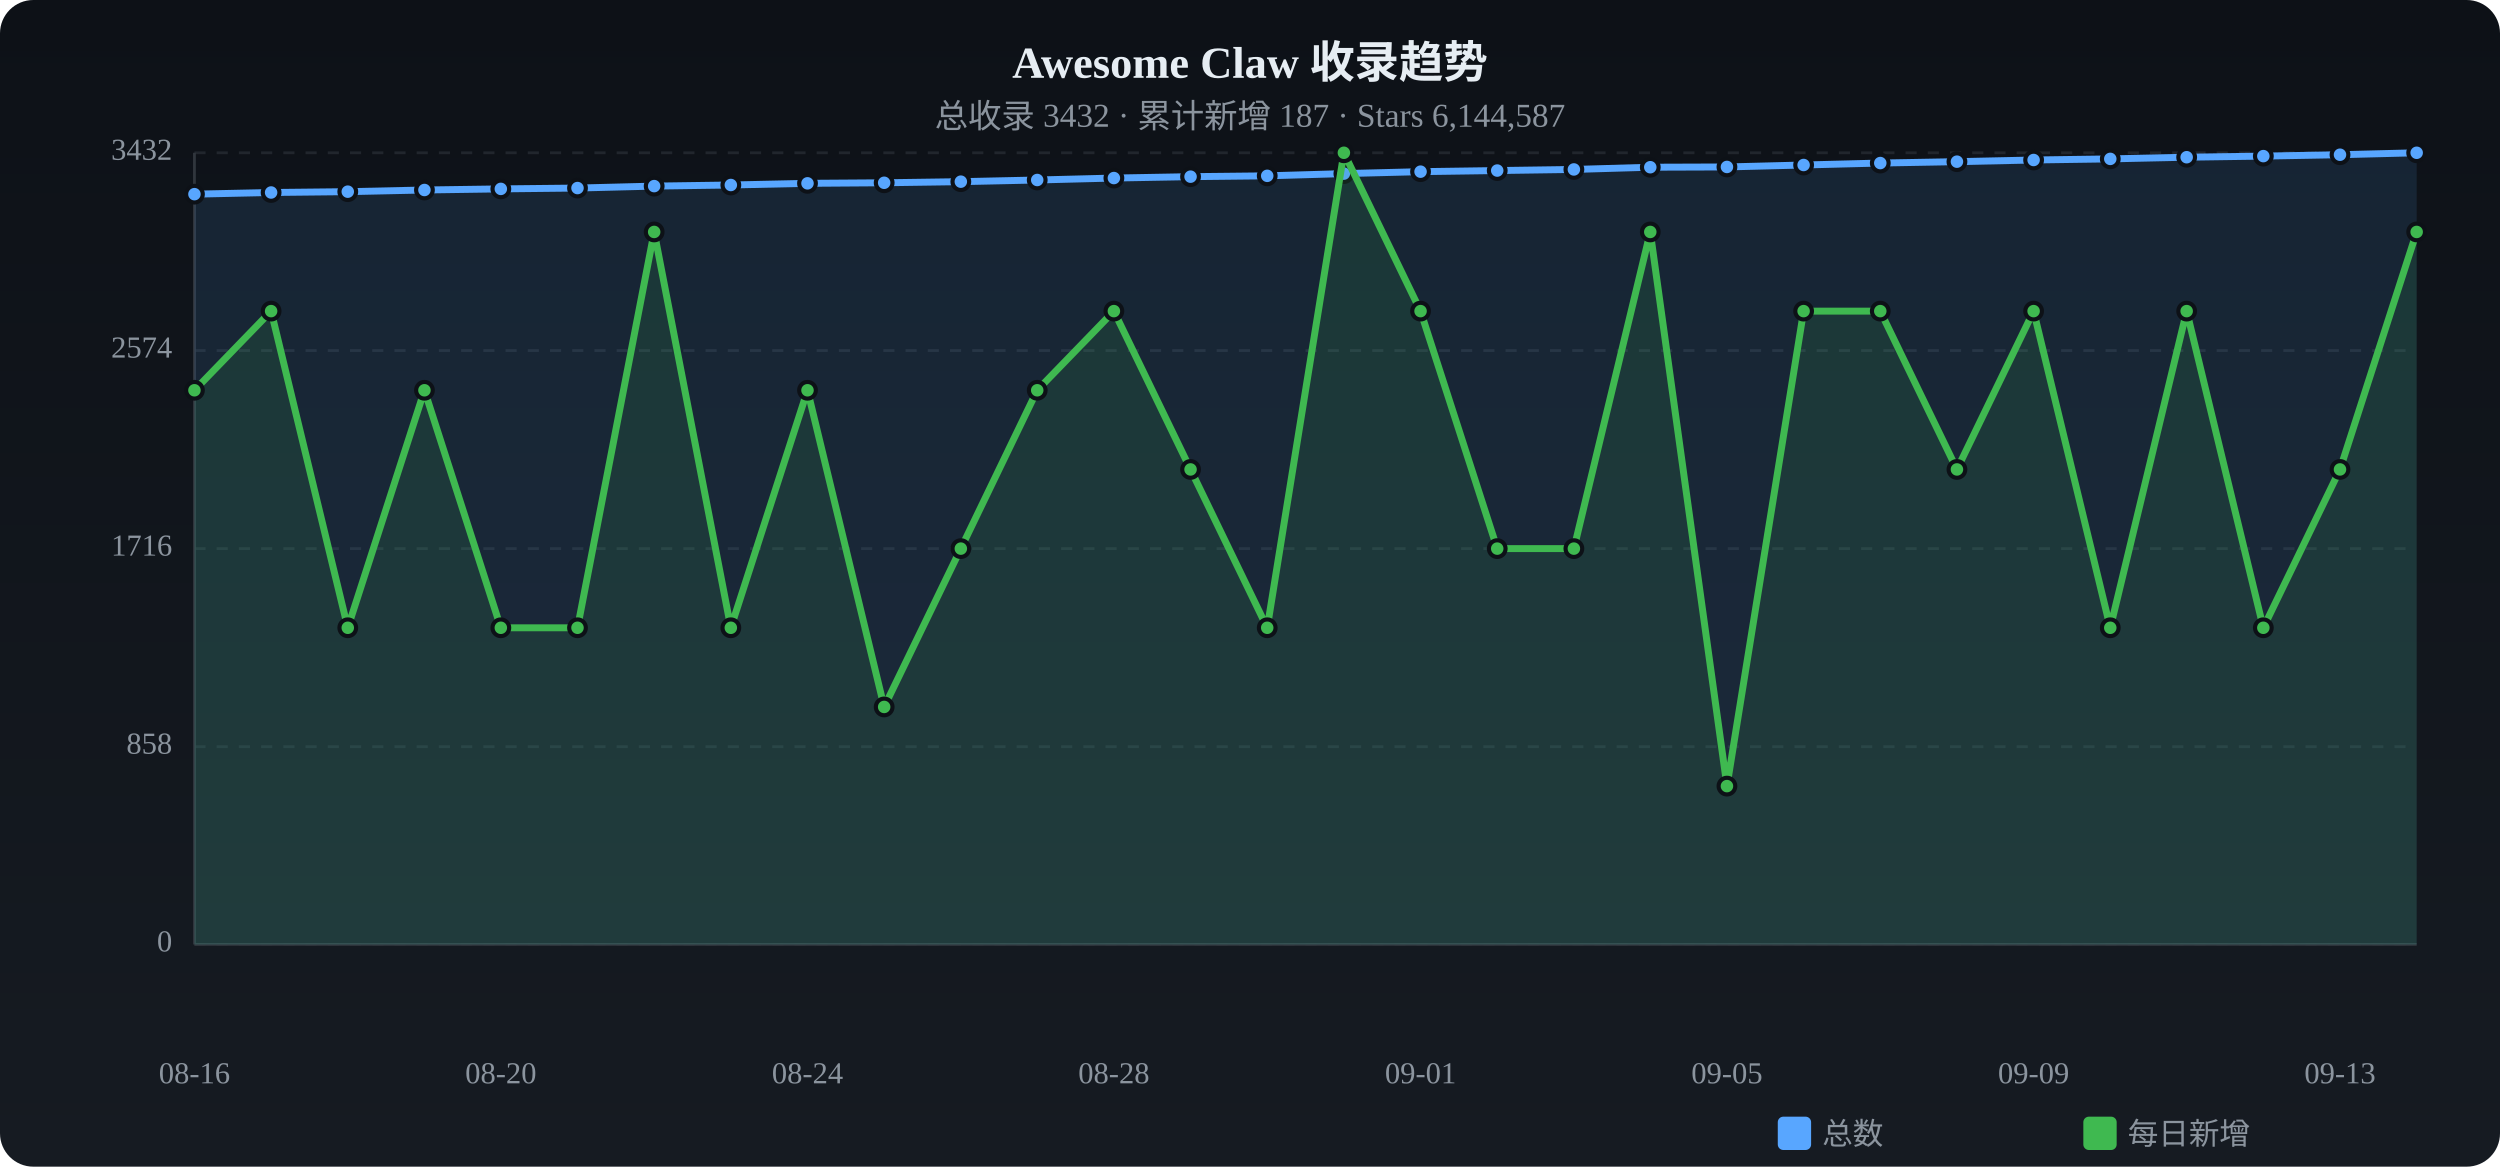
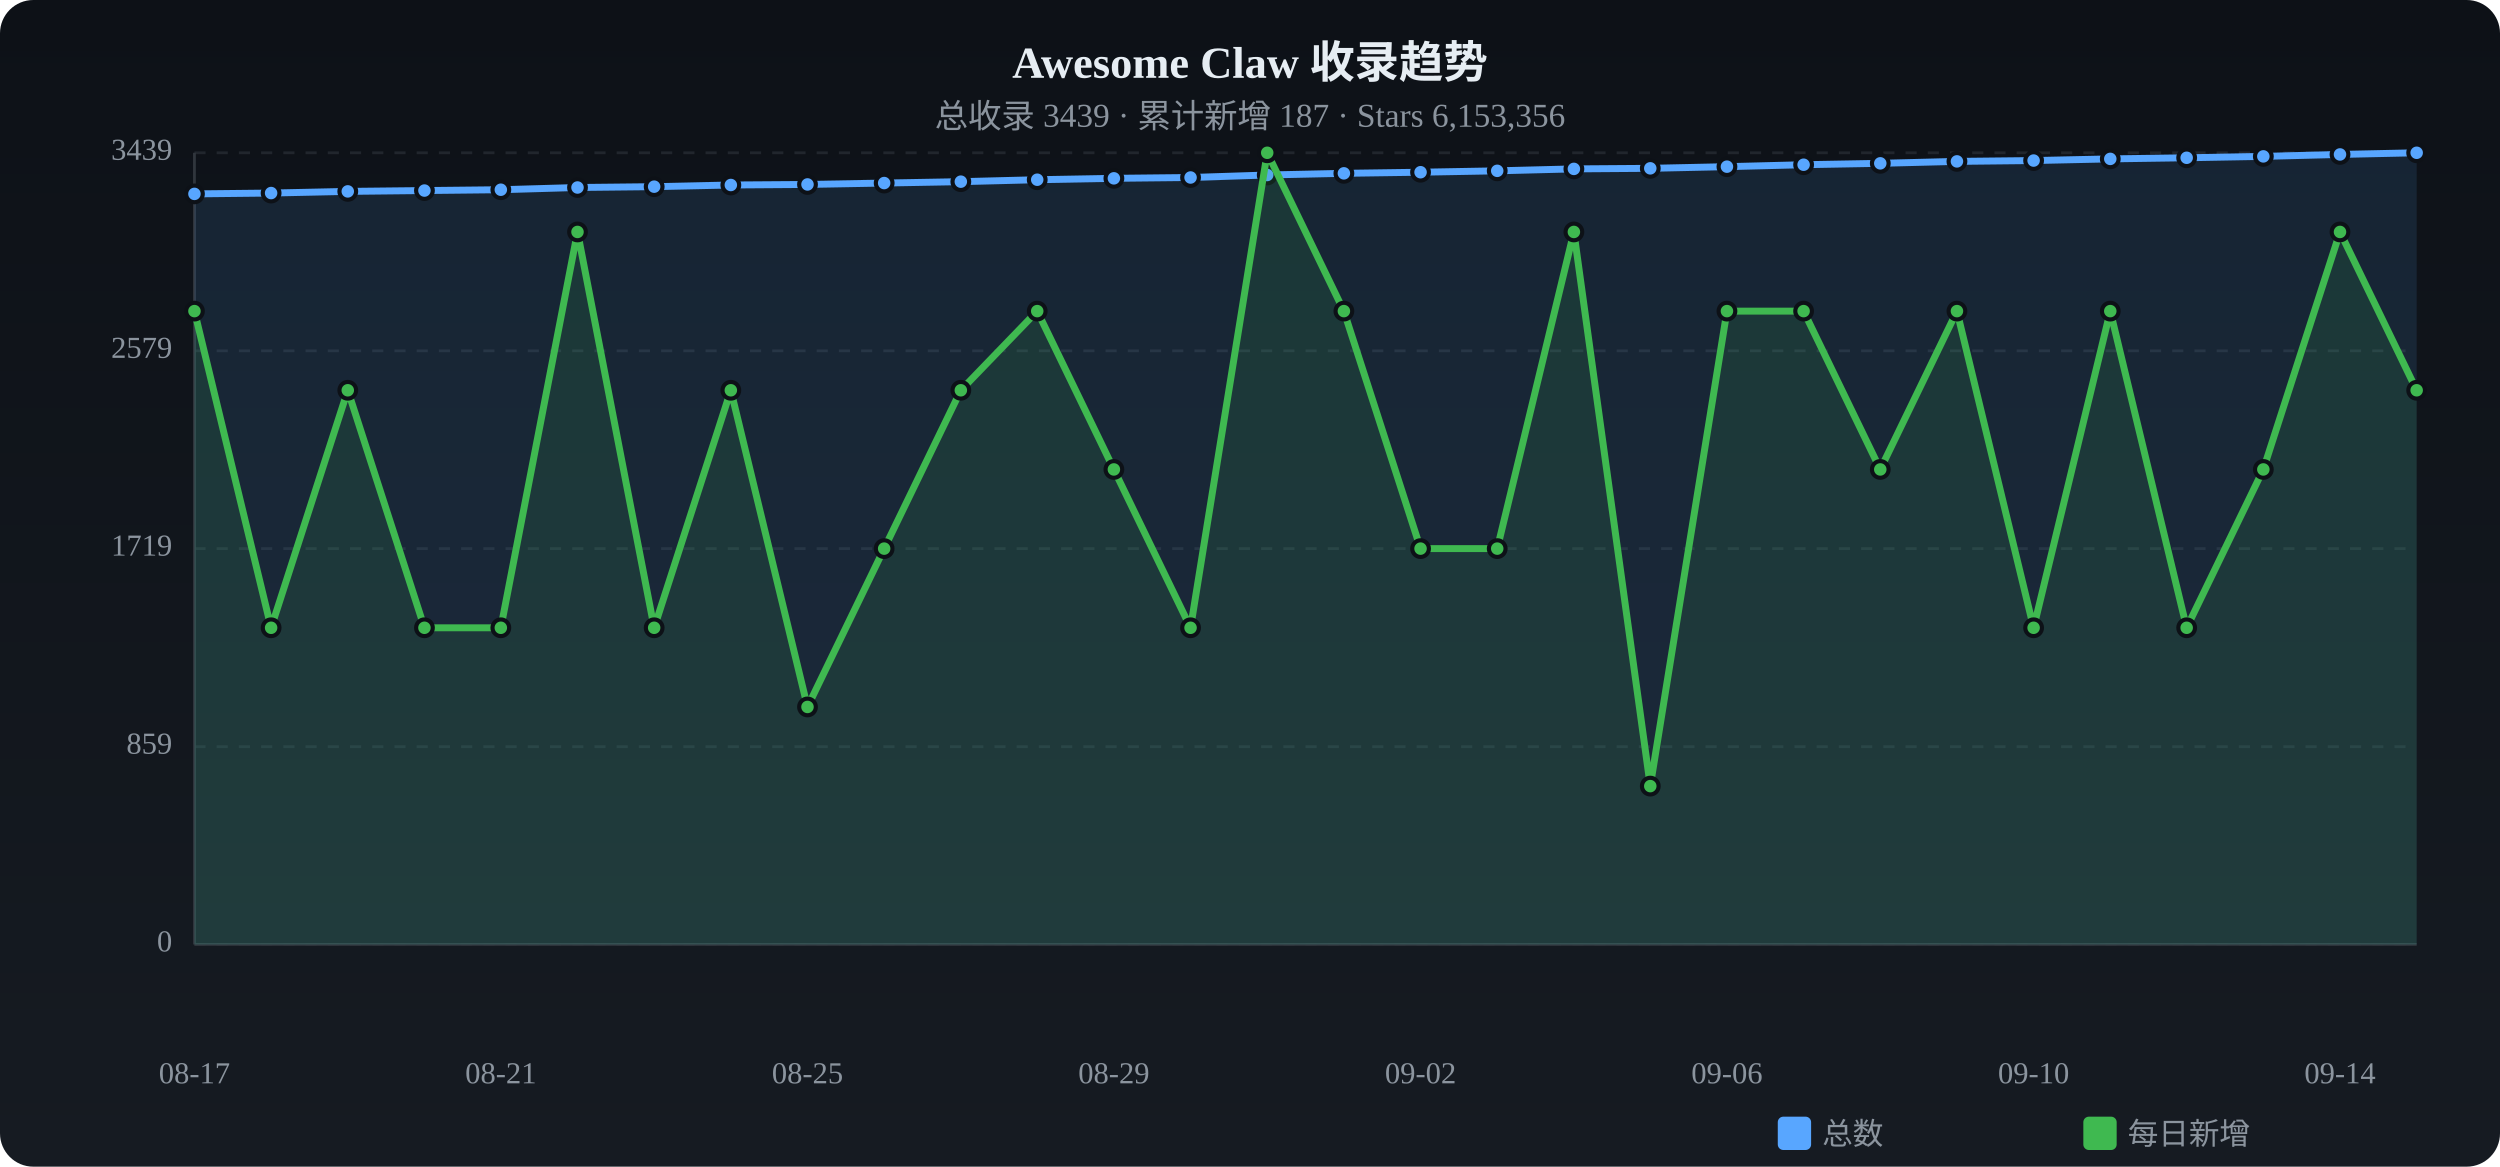
<svg xmlns="http://www.w3.org/2000/svg" viewBox="0 0 900 420" width="900" height="420">
  <defs>
    <linearGradient id="tbg" x1="0%" y1="0%" x2="0%" y2="100%">
      <stop offset="0%" stop-color="#0d1117" />
      <stop offset="100%" stop-color="#161b22" />
    </linearGradient>
  </defs>
  <rect width="900" height="420" rx="12" fill="url(#tbg)" />
  <text x="450.0" y="28" text-anchor="middle" fill="#e6edf3" font-size="16" font-weight="bold">Awesome Claw 收录趋势</text>
-   <text x="450.0" y="46" text-anchor="middle" fill="#8b949e" font-size="12">总收录 3432 · 累计新增 187 · Stars 6,144,587</text>
+   <text x="450.0" y="46" text-anchor="middle" fill="#8b949e" font-size="12">总收录 3439 · 累计新增 187 · Stars 6,153,356</text>
  <text x="62" y="340.0" text-anchor="end" fill="#8b949e" font-size="11" dominant-baseline="middle">0</text>
  <line x1="70" y1="340.0" x2="870" y2="340.0" stroke="#21262d" stroke-dasharray="4 4" />
-   <text x="62" y="268.8" text-anchor="end" fill="#8b949e" font-size="11" dominant-baseline="middle">858</text>
+   <text x="62" y="268.8" text-anchor="end" fill="#8b949e" font-size="11" dominant-baseline="middle">859</text>
  <line x1="70" y1="268.8" x2="870" y2="268.8" stroke="#21262d" stroke-dasharray="4 4" />
-   <text x="62" y="197.5" text-anchor="end" fill="#8b949e" font-size="11" dominant-baseline="middle">1716</text>
+   <text x="62" y="197.5" text-anchor="end" fill="#8b949e" font-size="11" dominant-baseline="middle">1719</text>
  <line x1="70" y1="197.5" x2="870" y2="197.5" stroke="#21262d" stroke-dasharray="4 4" />
-   <text x="62" y="126.2" text-anchor="end" fill="#8b949e" font-size="11" dominant-baseline="middle">2574</text>
-   <line x1="70" y1="126.2" x2="870" y2="126.2" stroke="#21262d" stroke-dasharray="4 4" />
-   <text x="62" y="55.0" text-anchor="end" fill="#8b949e" font-size="11" dominant-baseline="middle">3432</text>
+   <text x="62" y="126.3" text-anchor="end" fill="#8b949e" font-size="11" dominant-baseline="middle">2579</text>
+   <line x1="70" y1="126.3" x2="870" y2="126.3" stroke="#21262d" stroke-dasharray="4 4" />
+   <text x="62" y="55.0" text-anchor="end" fill="#8b949e" font-size="11" dominant-baseline="middle">3439</text>
  <line x1="70" y1="55.0" x2="870" y2="55.0" stroke="#21262d" stroke-dasharray="4 4" />
  <line x1="70" y1="55" x2="70" y2="340" stroke="#30363d" />
  <line x1="70" y1="340" x2="870" y2="340" stroke="#30363d" />
-   <path d="M70.0,69.9 L97.6,69.3 L125.2,69.0 L152.8,68.4 L180.3,68.0 L207.9,67.7 L235.5,67.0 L263.1,66.6 L290.7,66.0 L318.3,65.8 L345.9,65.4 L373.4,64.8 L401.0,64.1 L428.6,63.6 L456.2,63.3 L483.8,62.5 L511.4,61.8 L539.0,61.4 L566.6,61.0 L594.1,60.2 L621.7,60.1 L649.3,59.4 L676.9,58.7 L704.5,58.2 L732.1,57.6 L759.7,57.2 L787.2,56.6 L814.8,56.2 L842.4,55.7 L870.0,55.0 L870.0,340 L70.0,340 Z" fill="#58a6ff" opacity="0.12" />
-   <polyline points="70.0,69.9 97.6,69.3 125.2,69.0 152.8,68.4 180.3,68.0 207.9,67.7 235.5,67.0 263.1,66.6 290.7,66.0 318.3,65.8 345.9,65.4 373.4,64.8 401.0,64.1 428.6,63.6 456.2,63.3 483.8,62.5 511.4,61.8 539.0,61.4 566.6,61.0 594.1,60.2 621.7,60.1 649.3,59.4 676.9,58.7 704.5,58.2 732.1,57.6 759.7,57.2 787.2,56.6 814.8,56.2 842.4,55.7 870.0,55.0" fill="none" stroke="#58a6ff" stroke-width="2.5" stroke-linecap="round" stroke-linejoin="round" />
-   <circle cx="70.0" cy="69.9" r="3" fill="#58a6ff" stroke="#0d1117" stroke-width="1.5" />
-   <circle cx="97.6" cy="69.3" r="3" fill="#58a6ff" stroke="#0d1117" stroke-width="1.5" />
-   <circle cx="125.2" cy="69.0" r="3" fill="#58a6ff" stroke="#0d1117" stroke-width="1.5" />
-   <circle cx="152.8" cy="68.4" r="3" fill="#58a6ff" stroke="#0d1117" stroke-width="1.5" />
-   <circle cx="180.3" cy="68.0" r="3" fill="#58a6ff" stroke="#0d1117" stroke-width="1.5" />
-   <circle cx="207.9" cy="67.7" r="3" fill="#58a6ff" stroke="#0d1117" stroke-width="1.5" />
-   <circle cx="235.5" cy="67.0" r="3" fill="#58a6ff" stroke="#0d1117" stroke-width="1.5" />
+   <path d="M70.0,69.8 L97.6,69.5 L125.2,68.9 L152.8,68.6 L180.3,68.3 L207.9,67.5 L235.5,67.2 L263.1,66.6 L290.7,66.4 L318.3,65.9 L345.9,65.4 L373.4,64.7 L401.0,64.2 L428.6,63.9 L456.2,63.0 L483.8,62.4 L511.4,62.0 L539.0,61.5 L566.6,60.8 L594.1,60.6 L621.7,60.0 L649.3,59.3 L676.9,58.8 L704.5,58.1 L732.1,57.8 L759.7,57.2 L787.2,56.8 L814.8,56.3 L842.4,55.6 L870.0,55.0 L870.0,340 L70.0,340 Z" fill="#58a6ff" opacity="0.12" />
+   <polyline points="70.0,69.8 97.6,69.5 125.2,68.9 152.8,68.6 180.3,68.3 207.9,67.5 235.5,67.2 263.1,66.6 290.7,66.4 318.3,65.9 345.9,65.4 373.4,64.7 401.0,64.2 428.6,63.9 456.2,63.0 483.8,62.4 511.4,62.0 539.0,61.5 566.6,60.8 594.1,60.6 621.7,60.0 649.3,59.3 676.9,58.8 704.5,58.1 732.1,57.8 759.7,57.2 787.2,56.8 814.8,56.3 842.4,55.6 870.0,55.0" fill="none" stroke="#58a6ff" stroke-width="2.5" stroke-linecap="round" stroke-linejoin="round" />
+   <circle cx="70.0" cy="69.8" r="3" fill="#58a6ff" stroke="#0d1117" stroke-width="1.5" />
+   <circle cx="97.6" cy="69.5" r="3" fill="#58a6ff" stroke="#0d1117" stroke-width="1.5" />
+   <circle cx="125.2" cy="68.9" r="3" fill="#58a6ff" stroke="#0d1117" stroke-width="1.5" />
+   <circle cx="152.8" cy="68.6" r="3" fill="#58a6ff" stroke="#0d1117" stroke-width="1.5" />
+   <circle cx="180.3" cy="68.3" r="3" fill="#58a6ff" stroke="#0d1117" stroke-width="1.5" />
+   <circle cx="207.9" cy="67.5" r="3" fill="#58a6ff" stroke="#0d1117" stroke-width="1.5" />
+   <circle cx="235.5" cy="67.2" r="3" fill="#58a6ff" stroke="#0d1117" stroke-width="1.5" />
  <circle cx="263.1" cy="66.6" r="3" fill="#58a6ff" stroke="#0d1117" stroke-width="1.5" />
-   <circle cx="290.7" cy="66.0" r="3" fill="#58a6ff" stroke="#0d1117" stroke-width="1.5" />
-   <circle cx="318.3" cy="65.8" r="3" fill="#58a6ff" stroke="#0d1117" stroke-width="1.5" />
+   <circle cx="290.7" cy="66.4" r="3" fill="#58a6ff" stroke="#0d1117" stroke-width="1.5" />
+   <circle cx="318.3" cy="65.9" r="3" fill="#58a6ff" stroke="#0d1117" stroke-width="1.5" />
  <circle cx="345.9" cy="65.4" r="3" fill="#58a6ff" stroke="#0d1117" stroke-width="1.5" />
-   <circle cx="373.4" cy="64.8" r="3" fill="#58a6ff" stroke="#0d1117" stroke-width="1.5" />
-   <circle cx="401.0" cy="64.1" r="3" fill="#58a6ff" stroke="#0d1117" stroke-width="1.5" />
-   <circle cx="428.6" cy="63.6" r="3" fill="#58a6ff" stroke="#0d1117" stroke-width="1.5" />
-   <circle cx="456.2" cy="63.3" r="3" fill="#58a6ff" stroke="#0d1117" stroke-width="1.5" />
-   <circle cx="483.8" cy="62.5" r="3" fill="#58a6ff" stroke="#0d1117" stroke-width="1.5" />
-   <circle cx="511.4" cy="61.8" r="3" fill="#58a6ff" stroke="#0d1117" stroke-width="1.5" />
-   <circle cx="539.0" cy="61.4" r="3" fill="#58a6ff" stroke="#0d1117" stroke-width="1.5" />
-   <circle cx="566.6" cy="61.0" r="3" fill="#58a6ff" stroke="#0d1117" stroke-width="1.5" />
-   <circle cx="594.1" cy="60.2" r="3" fill="#58a6ff" stroke="#0d1117" stroke-width="1.5" />
-   <circle cx="621.7" cy="60.1" r="3" fill="#58a6ff" stroke="#0d1117" stroke-width="1.5" />
-   <circle cx="649.3" cy="59.4" r="3" fill="#58a6ff" stroke="#0d1117" stroke-width="1.5" />
-   <circle cx="676.9" cy="58.7" r="3" fill="#58a6ff" stroke="#0d1117" stroke-width="1.5" />
-   <circle cx="704.5" cy="58.2" r="3" fill="#58a6ff" stroke="#0d1117" stroke-width="1.5" />
-   <circle cx="732.1" cy="57.6" r="3" fill="#58a6ff" stroke="#0d1117" stroke-width="1.5" />
+   <circle cx="373.4" cy="64.7" r="3" fill="#58a6ff" stroke="#0d1117" stroke-width="1.5" />
+   <circle cx="401.0" cy="64.2" r="3" fill="#58a6ff" stroke="#0d1117" stroke-width="1.5" />
+   <circle cx="428.6" cy="63.9" r="3" fill="#58a6ff" stroke="#0d1117" stroke-width="1.5" />
+   <circle cx="456.2" cy="63.0" r="3" fill="#58a6ff" stroke="#0d1117" stroke-width="1.5" />
+   <circle cx="483.8" cy="62.4" r="3" fill="#58a6ff" stroke="#0d1117" stroke-width="1.5" />
+   <circle cx="511.4" cy="62.0" r="3" fill="#58a6ff" stroke="#0d1117" stroke-width="1.5" />
+   <circle cx="539.0" cy="61.5" r="3" fill="#58a6ff" stroke="#0d1117" stroke-width="1.5" />
+   <circle cx="566.6" cy="60.8" r="3" fill="#58a6ff" stroke="#0d1117" stroke-width="1.5" />
+   <circle cx="594.1" cy="60.6" r="3" fill="#58a6ff" stroke="#0d1117" stroke-width="1.5" />
+   <circle cx="621.7" cy="60.0" r="3" fill="#58a6ff" stroke="#0d1117" stroke-width="1.5" />
+   <circle cx="649.3" cy="59.3" r="3" fill="#58a6ff" stroke="#0d1117" stroke-width="1.5" />
+   <circle cx="676.9" cy="58.8" r="3" fill="#58a6ff" stroke="#0d1117" stroke-width="1.5" />
+   <circle cx="704.5" cy="58.1" r="3" fill="#58a6ff" stroke="#0d1117" stroke-width="1.5" />
+   <circle cx="732.1" cy="57.8" r="3" fill="#58a6ff" stroke="#0d1117" stroke-width="1.5" />
  <circle cx="759.7" cy="57.2" r="3" fill="#58a6ff" stroke="#0d1117" stroke-width="1.5" />
-   <circle cx="787.2" cy="56.6" r="3" fill="#58a6ff" stroke="#0d1117" stroke-width="1.5" />
-   <circle cx="814.8" cy="56.2" r="3" fill="#58a6ff" stroke="#0d1117" stroke-width="1.5" />
-   <circle cx="842.4" cy="55.7" r="3" fill="#58a6ff" stroke="#0d1117" stroke-width="1.5" />
+   <circle cx="787.2" cy="56.8" r="3" fill="#58a6ff" stroke="#0d1117" stroke-width="1.5" />
+   <circle cx="814.8" cy="56.3" r="3" fill="#58a6ff" stroke="#0d1117" stroke-width="1.5" />
+   <circle cx="842.4" cy="55.6" r="3" fill="#58a6ff" stroke="#0d1117" stroke-width="1.5" />
  <circle cx="870.0" cy="55.0" r="3" fill="#58a6ff" stroke="#0d1117" stroke-width="1.5" />
-   <path d="M70.0,140.5 L97.6,112.0 L125.2,226.0 L152.8,140.5 L180.3,226.0 L207.9,226.0 L235.5,83.5 L263.1,226.0 L290.7,140.5 L318.3,254.5 L345.9,197.5 L373.4,140.5 L401.0,112.0 L428.6,169.0 L456.2,226.0 L483.8,55.0 L511.4,112.0 L539.0,197.5 L566.6,197.5 L594.1,83.5 L621.7,283.0 L649.3,112.0 L676.9,112.0 L704.5,169.0 L732.1,112.0 L759.7,226.0 L787.2,112.0 L814.8,226.0 L842.4,169.0 L870.0,83.5 L870.0,340 L70.0,340 Z" fill="#3fb950" opacity="0.12" />
-   <polyline points="70.0,140.5 97.6,112.0 125.2,226.0 152.8,140.5 180.3,226.0 207.9,226.0 235.5,83.5 263.1,226.0 290.7,140.5 318.3,254.5 345.9,197.5 373.4,140.5 401.0,112.0 428.6,169.0 456.2,226.0 483.8,55.0 511.4,112.0 539.0,197.5 566.6,197.5 594.1,83.5 621.7,283.0 649.3,112.0 676.9,112.0 704.5,169.0 732.1,112.0 759.7,226.0 787.2,112.0 814.8,226.0 842.4,169.0 870.0,83.5" fill="none" stroke="#3fb950" stroke-width="2.5" stroke-linecap="round" stroke-linejoin="round" />
-   <circle cx="70.0" cy="140.5" r="3" fill="#3fb950" stroke="#0d1117" stroke-width="1.5" />
-   <circle cx="97.6" cy="112.0" r="3" fill="#3fb950" stroke="#0d1117" stroke-width="1.5" />
-   <circle cx="125.2" cy="226.0" r="3" fill="#3fb950" stroke="#0d1117" stroke-width="1.5" />
-   <circle cx="152.8" cy="140.5" r="3" fill="#3fb950" stroke="#0d1117" stroke-width="1.5" />
+   <path d="M70.0,112.0 L97.6,226.0 L125.2,140.5 L152.8,226.0 L180.3,226.0 L207.9,83.5 L235.5,226.0 L263.1,140.5 L290.7,254.5 L318.3,197.5 L345.9,140.5 L373.4,112.0 L401.0,169.0 L428.6,226.0 L456.2,55.0 L483.8,112.0 L511.4,197.5 L539.0,197.5 L566.6,83.5 L594.1,283.0 L621.7,112.0 L649.3,112.0 L676.9,169.0 L704.5,112.0 L732.1,226.0 L759.7,112.0 L787.2,226.0 L814.8,169.0 L842.4,83.5 L870.0,140.5 L870.0,340 L70.0,340 Z" fill="#3fb950" opacity="0.12" />
+   <polyline points="70.0,112.0 97.6,226.0 125.2,140.5 152.8,226.0 180.3,226.0 207.9,83.5 235.5,226.0 263.1,140.5 290.7,254.5 318.3,197.5 345.9,140.5 373.4,112.0 401.0,169.0 428.6,226.0 456.2,55.0 483.8,112.0 511.4,197.5 539.0,197.5 566.6,83.5 594.1,283.0 621.7,112.0 649.3,112.0 676.9,169.0 704.5,112.0 732.1,226.0 759.7,112.0 787.2,226.0 814.8,169.0 842.4,83.5 870.0,140.5" fill="none" stroke="#3fb950" stroke-width="2.5" stroke-linecap="round" stroke-linejoin="round" />
+   <circle cx="70.0" cy="112.0" r="3" fill="#3fb950" stroke="#0d1117" stroke-width="1.5" />
+   <circle cx="97.6" cy="226.0" r="3" fill="#3fb950" stroke="#0d1117" stroke-width="1.5" />
+   <circle cx="125.2" cy="140.5" r="3" fill="#3fb950" stroke="#0d1117" stroke-width="1.5" />
+   <circle cx="152.8" cy="226.0" r="3" fill="#3fb950" stroke="#0d1117" stroke-width="1.5" />
  <circle cx="180.3" cy="226.0" r="3" fill="#3fb950" stroke="#0d1117" stroke-width="1.5" />
-   <circle cx="207.9" cy="226.0" r="3" fill="#3fb950" stroke="#0d1117" stroke-width="1.5" />
-   <circle cx="235.5" cy="83.5" r="3" fill="#3fb950" stroke="#0d1117" stroke-width="1.5" />
-   <circle cx="263.1" cy="226.0" r="3" fill="#3fb950" stroke="#0d1117" stroke-width="1.5" />
-   <circle cx="290.7" cy="140.5" r="3" fill="#3fb950" stroke="#0d1117" stroke-width="1.5" />
-   <circle cx="318.3" cy="254.5" r="3" fill="#3fb950" stroke="#0d1117" stroke-width="1.5" />
-   <circle cx="345.9" cy="197.5" r="3" fill="#3fb950" stroke="#0d1117" stroke-width="1.5" />
-   <circle cx="373.4" cy="140.5" r="3" fill="#3fb950" stroke="#0d1117" stroke-width="1.5" />
-   <circle cx="401.0" cy="112.0" r="3" fill="#3fb950" stroke="#0d1117" stroke-width="1.5" />
-   <circle cx="428.6" cy="169.0" r="3" fill="#3fb950" stroke="#0d1117" stroke-width="1.5" />
-   <circle cx="456.2" cy="226.0" r="3" fill="#3fb950" stroke="#0d1117" stroke-width="1.5" />
-   <circle cx="483.8" cy="55.0" r="3" fill="#3fb950" stroke="#0d1117" stroke-width="1.5" />
-   <circle cx="511.4" cy="112.0" r="3" fill="#3fb950" stroke="#0d1117" stroke-width="1.5" />
+   <circle cx="207.9" cy="83.5" r="3" fill="#3fb950" stroke="#0d1117" stroke-width="1.5" />
+   <circle cx="235.5" cy="226.0" r="3" fill="#3fb950" stroke="#0d1117" stroke-width="1.5" />
+   <circle cx="263.1" cy="140.5" r="3" fill="#3fb950" stroke="#0d1117" stroke-width="1.5" />
+   <circle cx="290.7" cy="254.5" r="3" fill="#3fb950" stroke="#0d1117" stroke-width="1.5" />
+   <circle cx="318.3" cy="197.5" r="3" fill="#3fb950" stroke="#0d1117" stroke-width="1.5" />
+   <circle cx="345.9" cy="140.5" r="3" fill="#3fb950" stroke="#0d1117" stroke-width="1.5" />
+   <circle cx="373.4" cy="112.0" r="3" fill="#3fb950" stroke="#0d1117" stroke-width="1.5" />
+   <circle cx="401.0" cy="169.0" r="3" fill="#3fb950" stroke="#0d1117" stroke-width="1.5" />
+   <circle cx="428.6" cy="226.0" r="3" fill="#3fb950" stroke="#0d1117" stroke-width="1.5" />
+   <circle cx="456.2" cy="55.0" r="3" fill="#3fb950" stroke="#0d1117" stroke-width="1.5" />
+   <circle cx="483.8" cy="112.0" r="3" fill="#3fb950" stroke="#0d1117" stroke-width="1.5" />
+   <circle cx="511.4" cy="197.5" r="3" fill="#3fb950" stroke="#0d1117" stroke-width="1.5" />
  <circle cx="539.0" cy="197.5" r="3" fill="#3fb950" stroke="#0d1117" stroke-width="1.5" />
-   <circle cx="566.6" cy="197.5" r="3" fill="#3fb950" stroke="#0d1117" stroke-width="1.5" />
-   <circle cx="594.1" cy="83.5" r="3" fill="#3fb950" stroke="#0d1117" stroke-width="1.5" />
-   <circle cx="621.7" cy="283.0" r="3" fill="#3fb950" stroke="#0d1117" stroke-width="1.5" />
+   <circle cx="566.6" cy="83.5" r="3" fill="#3fb950" stroke="#0d1117" stroke-width="1.5" />
+   <circle cx="594.1" cy="283.0" r="3" fill="#3fb950" stroke="#0d1117" stroke-width="1.5" />
+   <circle cx="621.7" cy="112.0" r="3" fill="#3fb950" stroke="#0d1117" stroke-width="1.5" />
  <circle cx="649.3" cy="112.0" r="3" fill="#3fb950" stroke="#0d1117" stroke-width="1.5" />
-   <circle cx="676.9" cy="112.0" r="3" fill="#3fb950" stroke="#0d1117" stroke-width="1.5" />
-   <circle cx="704.5" cy="169.0" r="3" fill="#3fb950" stroke="#0d1117" stroke-width="1.5" />
-   <circle cx="732.1" cy="112.0" r="3" fill="#3fb950" stroke="#0d1117" stroke-width="1.5" />
-   <circle cx="759.7" cy="226.0" r="3" fill="#3fb950" stroke="#0d1117" stroke-width="1.5" />
-   <circle cx="787.2" cy="112.0" r="3" fill="#3fb950" stroke="#0d1117" stroke-width="1.5" />
-   <circle cx="814.8" cy="226.0" r="3" fill="#3fb950" stroke="#0d1117" stroke-width="1.5" />
-   <circle cx="842.4" cy="169.0" r="3" fill="#3fb950" stroke="#0d1117" stroke-width="1.5" />
-   <circle cx="870.0" cy="83.5" r="3" fill="#3fb950" stroke="#0d1117" stroke-width="1.5" />
-   <text x="70.0" y="390" text-anchor="middle" fill="#8b949e" font-size="11">08-16</text>
-   <text x="180.3" y="390" text-anchor="middle" fill="#8b949e" font-size="11">08-20</text>
-   <text x="290.7" y="390" text-anchor="middle" fill="#8b949e" font-size="11">08-24</text>
-   <text x="401.0" y="390" text-anchor="middle" fill="#8b949e" font-size="11">08-28</text>
-   <text x="511.4" y="390" text-anchor="middle" fill="#8b949e" font-size="11">09-01</text>
-   <text x="621.7" y="390" text-anchor="middle" fill="#8b949e" font-size="11">09-05</text>
-   <text x="732.1" y="390" text-anchor="middle" fill="#8b949e" font-size="11">09-09</text>
-   <text x="842.4" y="390" text-anchor="middle" fill="#8b949e" font-size="11">09-13</text>
+   <circle cx="676.9" cy="169.0" r="3" fill="#3fb950" stroke="#0d1117" stroke-width="1.5" />
+   <circle cx="704.5" cy="112.0" r="3" fill="#3fb950" stroke="#0d1117" stroke-width="1.5" />
+   <circle cx="732.1" cy="226.0" r="3" fill="#3fb950" stroke="#0d1117" stroke-width="1.5" />
+   <circle cx="759.7" cy="112.0" r="3" fill="#3fb950" stroke="#0d1117" stroke-width="1.5" />
+   <circle cx="787.2" cy="226.0" r="3" fill="#3fb950" stroke="#0d1117" stroke-width="1.5" />
+   <circle cx="814.8" cy="169.0" r="3" fill="#3fb950" stroke="#0d1117" stroke-width="1.5" />
+   <circle cx="842.4" cy="83.5" r="3" fill="#3fb950" stroke="#0d1117" stroke-width="1.5" />
+   <circle cx="870.0" cy="140.5" r="3" fill="#3fb950" stroke="#0d1117" stroke-width="1.5" />
+   <text x="70.0" y="390" text-anchor="middle" fill="#8b949e" font-size="11">08-17</text>
+   <text x="180.3" y="390" text-anchor="middle" fill="#8b949e" font-size="11">08-21</text>
+   <text x="290.7" y="390" text-anchor="middle" fill="#8b949e" font-size="11">08-25</text>
+   <text x="401.0" y="390" text-anchor="middle" fill="#8b949e" font-size="11">08-29</text>
+   <text x="511.4" y="390" text-anchor="middle" fill="#8b949e" font-size="11">09-02</text>
+   <text x="621.7" y="390" text-anchor="middle" fill="#8b949e" font-size="11">09-06</text>
+   <text x="732.1" y="390" text-anchor="middle" fill="#8b949e" font-size="11">09-10</text>
+   <text x="842.4" y="390" text-anchor="middle" fill="#8b949e" font-size="11">09-14</text>
  <rect x="640" y="402" width="12" height="12" rx="2" fill="#58a6ff" />
  <text x="656" y="412" fill="#8b949e" font-size="11">总数</text>
  <rect x="750" y="402" width="12" height="12" rx="2" fill="#3fb950" />
  <text x="766" y="412" fill="#8b949e" font-size="11">每日新增</text>
</svg>
